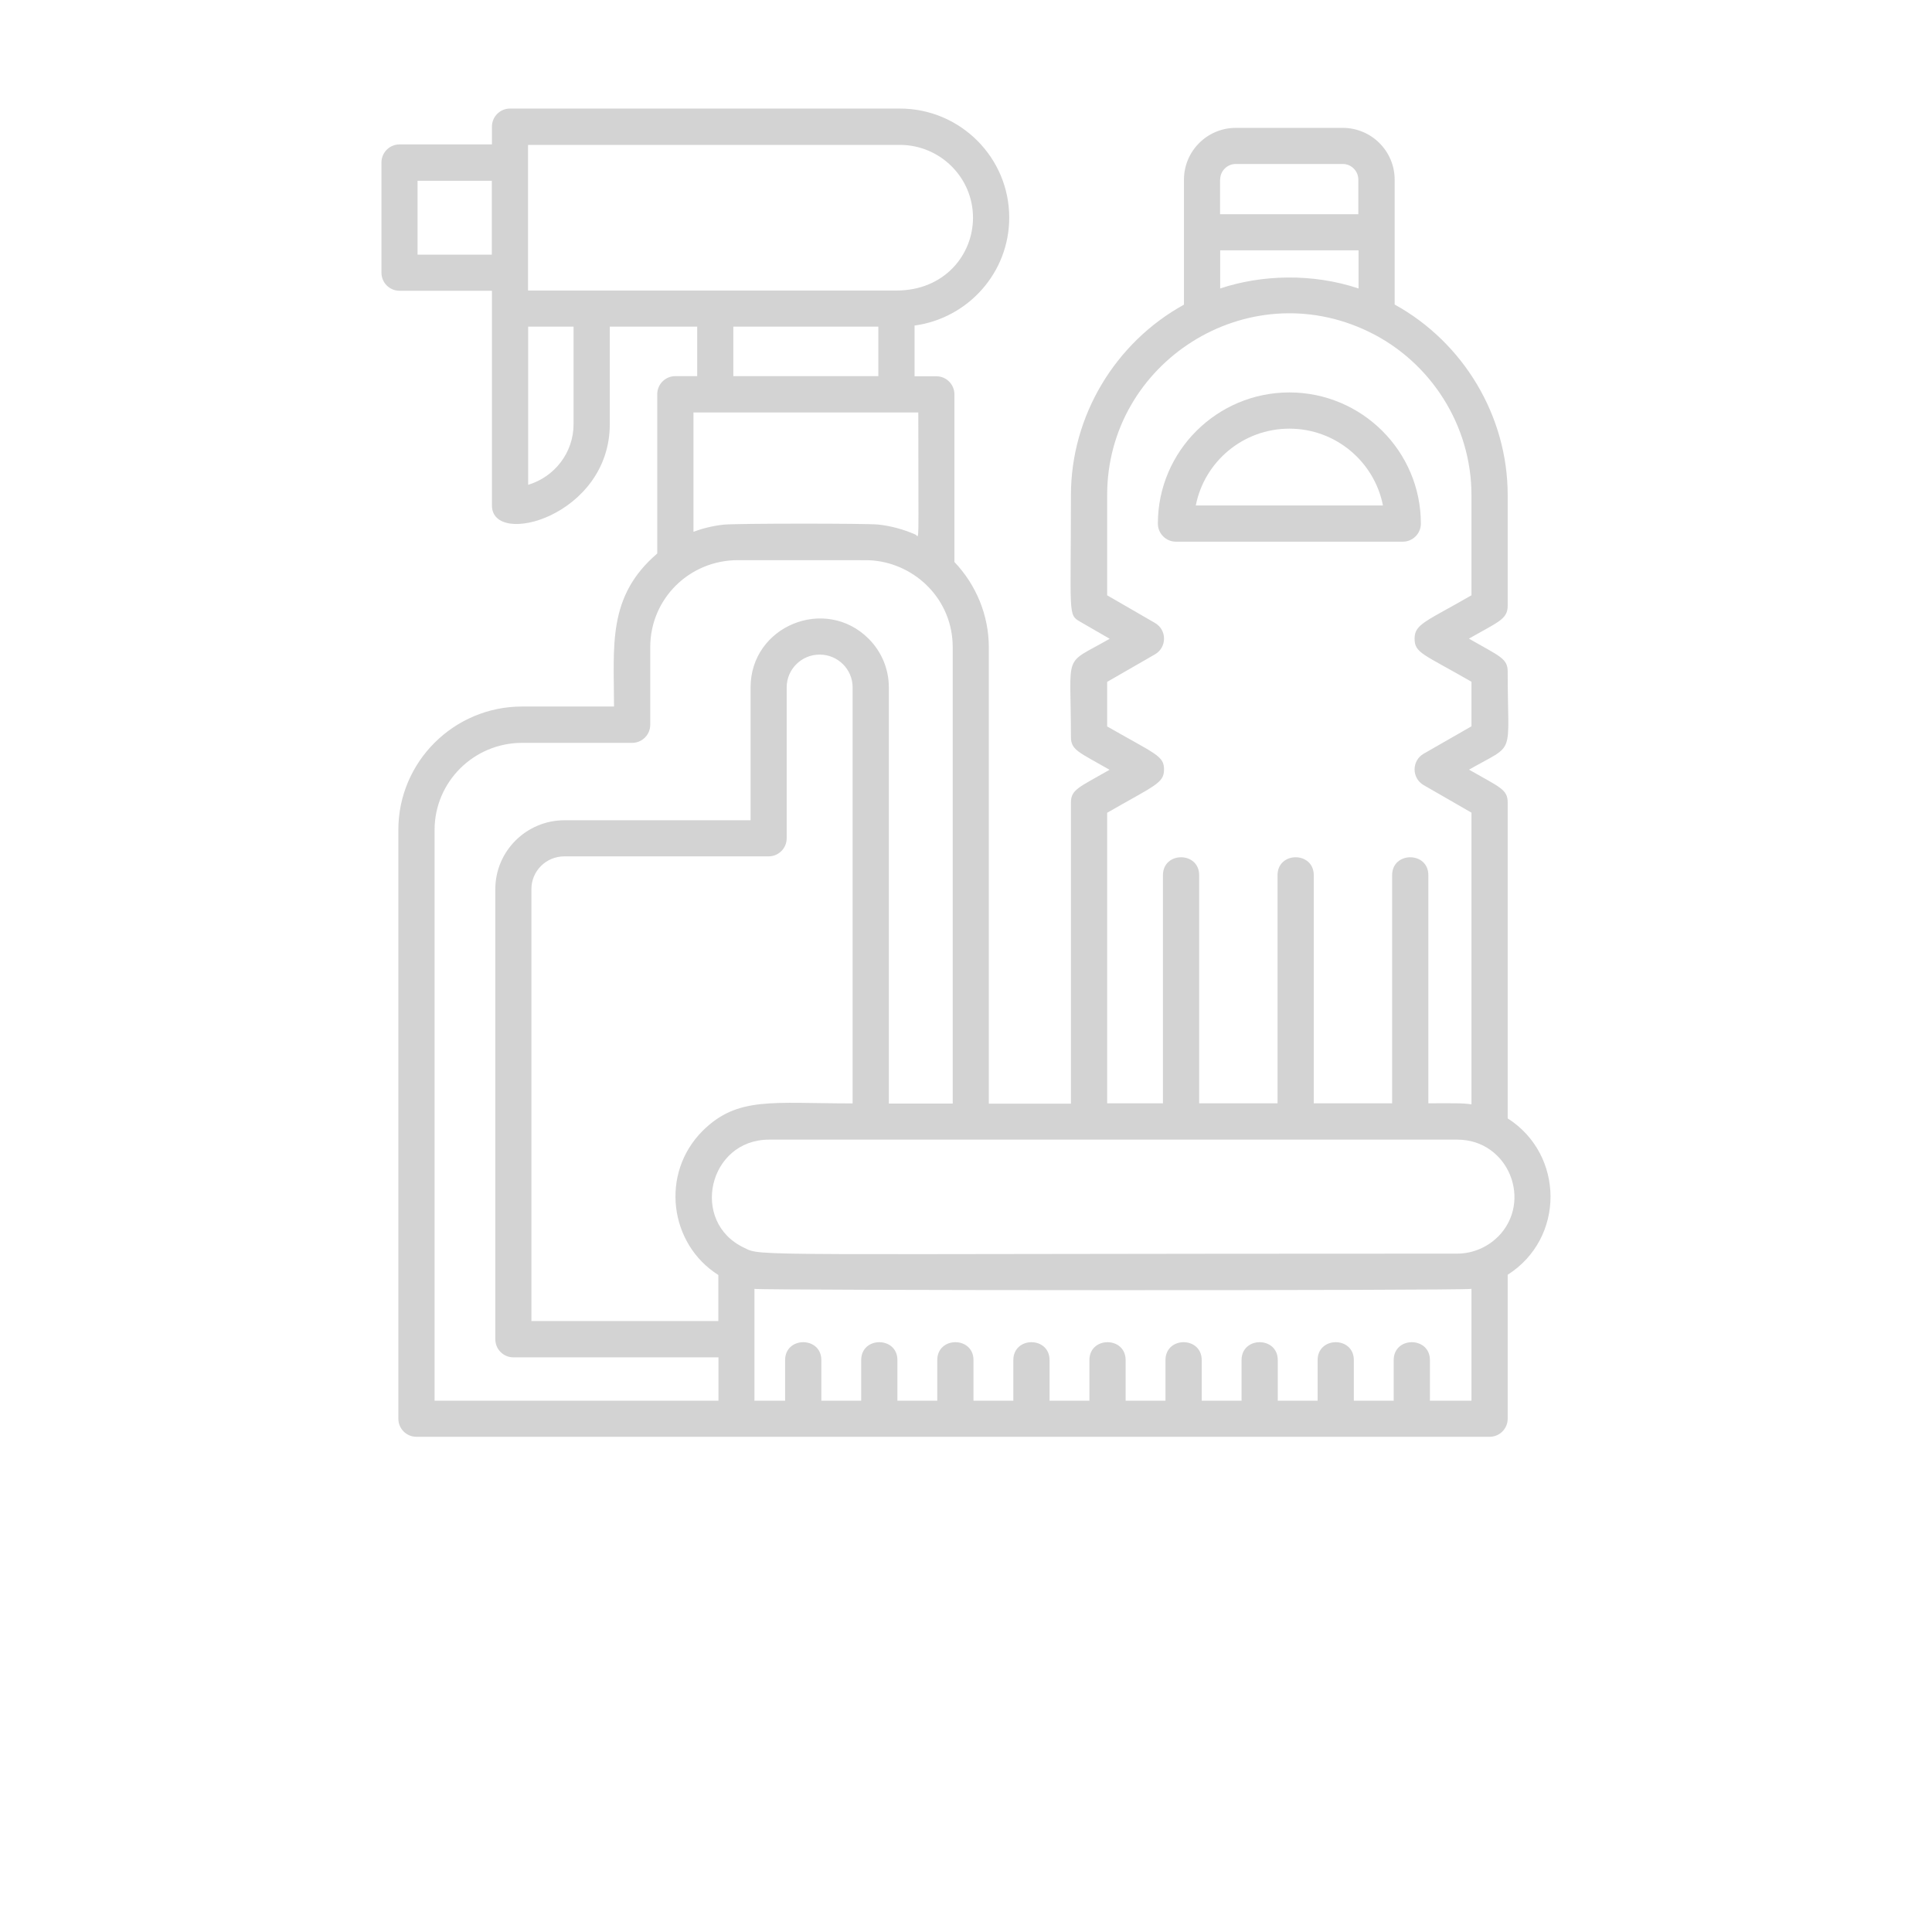
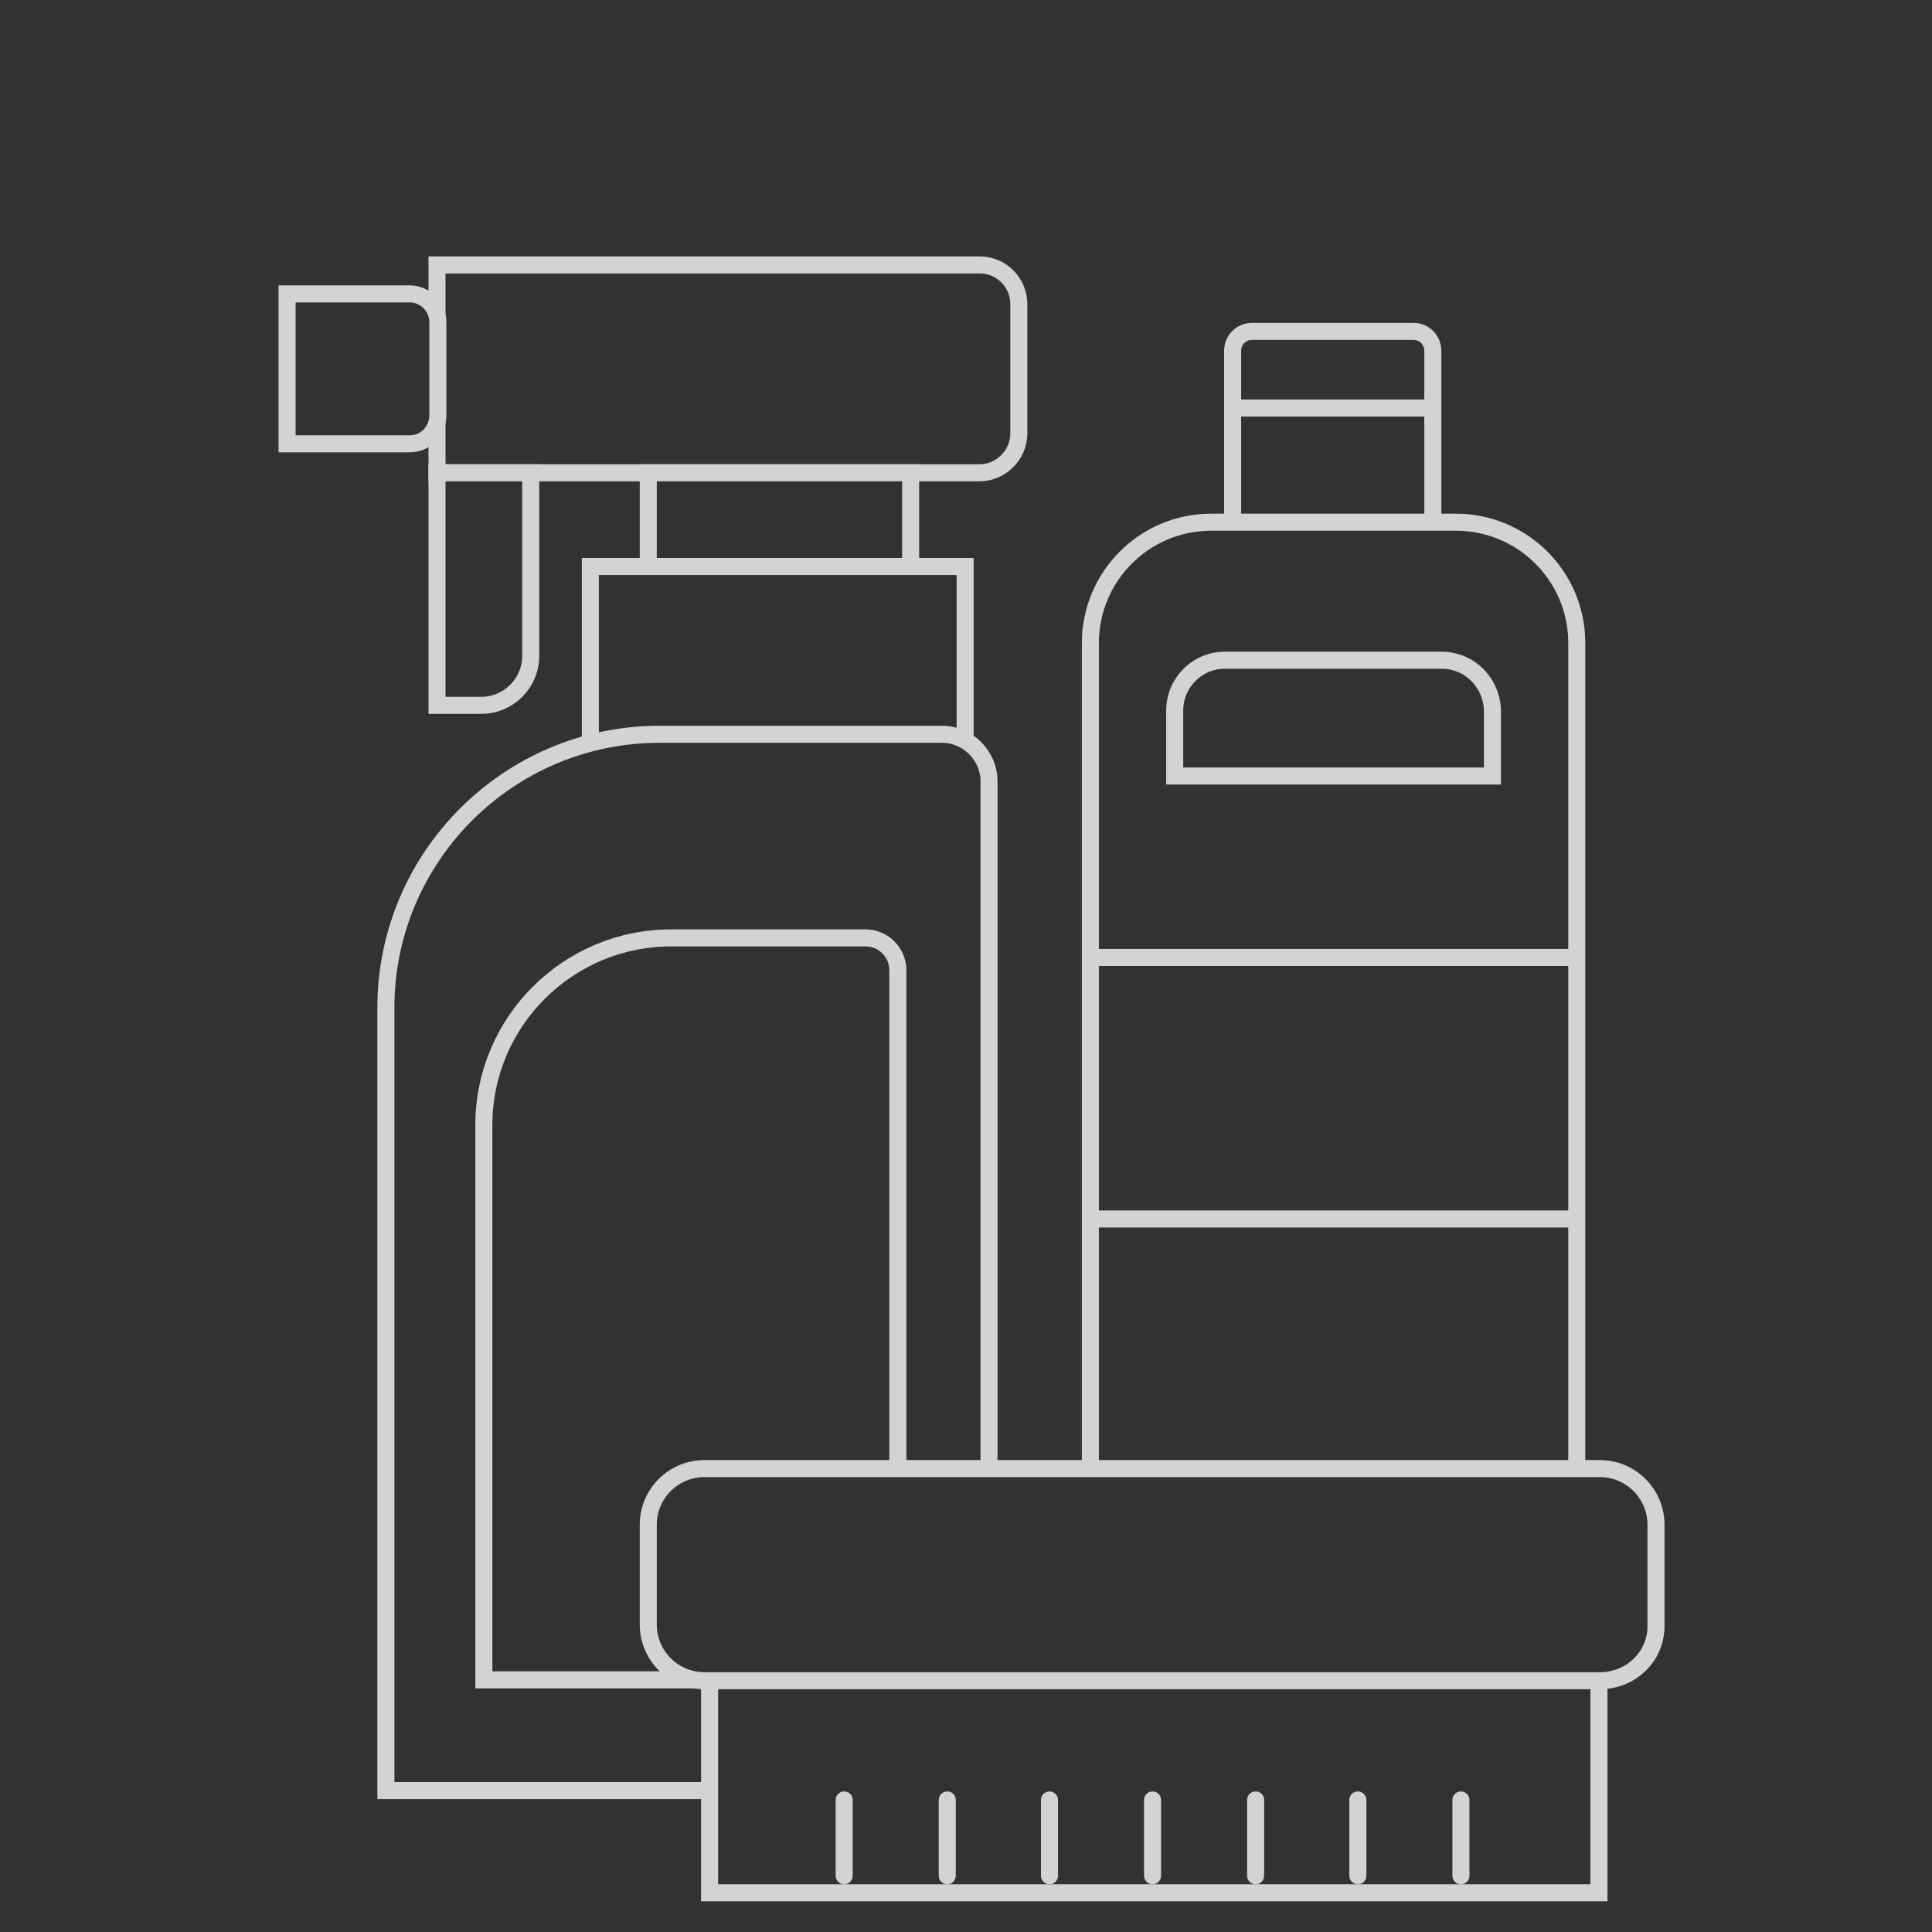
- <svg xmlns="http://www.w3.org/2000/svg" height="140pt" width="140pt" viewBox="0 0 128 160" x="0px" y="0px" style="fill: #d3d3d3;">
-   <path d="M100.17,44.86c.83,0,1.5-.67,1.5-1.5,0-5.99-4.89-10.86-10.89-10.86s-10.89,4.87-10.89,10.86c0,.83,.67,1.5,1.5,1.5h18.79Zm-9.39-9.36c3.84,0,7.04,2.74,7.75,6.36h-15.5c.71-3.62,3.91-6.36,7.75-6.36Z" />
-   <path d="M108.86,92.63v-26.18c0-1.09-.68-1.26-3.2-2.71,3.93-2.26,3.2-.89,3.2-8.13,0-1.09-.67-1.26-3.21-2.72,2.38-1.37,3.21-1.59,3.21-2.72v-9.17c0-6.54-3.65-12.63-9.36-15.78V14.88c0-2.37-1.93-4.29-4.3-4.29h-8.86c-2.37,0-4.29,1.93-4.29,4.29v10.35c-5.71,3.15-9.36,9.23-9.36,15.78,0,9.9-.26,9.89,.75,10.47l2.46,1.42c-3.93,2.26-3.21,.9-3.21,8.14,0,1.09,.68,1.26,3.2,2.71-2.5,1.44-3.2,1.62-3.2,2.71v24.94h-6.8V53.6c0-2.63-1.04-5.16-2.85-7.06v-13.88c0-.83-.67-1.5-1.5-1.5h-1.8v-4.2c4.42-.6,7.84-4.37,7.84-8.94,0-4.98-4.06-9.03-9.06-9.03H26.24c-.83,0-1.5,.67-1.5,1.5v1.47h-7.65c-.83,0-1.5,.67-1.5,1.5v9.12c0,.83,.67,1.5,1.5,1.5h7.65v17.78c0,3.52,9.76,.87,9.76-6.73v-8.08h7.24v4.1h-1.81c-.83,0-1.5,.67-1.5,1.5v13.19c-4.16,3.56-3.58,7.65-3.58,12.67h-7.61c-5.65,0-10.25,4.58-10.25,10.21v48.77c0,.83,.67,1.5,1.5,1.5H107.36c.83,0,1.5-.67,1.5-1.5v-11.92c4.76-3.03,4.7-9.95,0-12.95Zm-3,14.11v9.26h-3.44v-3.36c0-1.98-3-1.98-3,0v3.36h-3.3v-3.36c0-1.98-3-1.98-3,0v3.36h-3.3v-3.36c0-1.98-3-1.98-3,0v3.36h-3.3v-3.36c0-1.98-3-1.98-3,0v3.36h-3.3v-3.36c0-1.98-3-1.98-3,0v3.36h-3.3v-3.36c0-1.98-3-1.98-3,0v3.36h-3.3v-3.36c0-1.98-3-1.98-3,0v3.36h-3.3v-3.36c0-1.98-3-1.98-3,0v3.36h-3.3v-3.36c0-1.98-3-1.98-3,0v3.36h-2.54v-9.26c.85,.13,58.35,.15,59.36,0ZM19.99,68.73c0-3.98,3.25-7.21,7.25-7.21h9.11c.83,0,1.5-.67,1.5-1.5v-6.42c0-4.04,3.27-7.21,7.25-7.21,11.18,0,10.75-.01,11.23,.03,3.53,.33,6.57,3.26,6.57,7.18v37.79h-5.29V56.93c0-1.52-.6-2.96-1.68-4.04-3.59-3.57-9.77-1.05-9.77,4.04v11h-15.41c-3.16,0-5.73,2.56-5.73,5.7v37.28c0,.83,.67,1.5,1.5,1.5h16.98v3.59H19.99v-47.27Zm21.44-24.68v-9.89h18.62c0,11.72,.1,10.26-.24,10.11-1.02-.45-2.1-.73-3.1-.83-.92-.1-11.75-.1-12.79,.01-.93,.1-1.83,.34-2.49,.59Zm-9.93-8.92c0,2.37-1.59,4.37-3.76,5.02v-13.1h3.76v8.08ZM18.58,14.97h6.15v6.12h-6.15v-6.12Zm9.15,9.08V12h30.79c3.34,0,6.06,2.7,6.06,6.03,0,3.08-2.37,6.03-6.34,6.03H27.74Zm17,3h12.01v4.1h-12.01v-4.1Zm9.87,64.33c-6.67,0-9.51-.59-12.4,2.26-3.55,3.54-2.77,9.39,1.29,11.95v3.81h-15.48v-35.78c0-1.49,1.22-2.7,2.73-2.7h16.91c.83,0,1.5-.67,1.5-1.5v-12.5c0-1.49,1.22-2.71,2.73-2.71s2.73,1.22,2.73,2.71v34.46Zm53.43,11.06c-.79,.79-2,1.38-3.35,1.38-59.04,0-57.56,.26-59.04-.48-4.54-2.13-2.97-8.96,2.05-8.96h57c4.24,0,6.29,5.12,3.35,8.06Zm-32.34-35.13c3.92-2.26,4.71-2.44,4.71-3.58s-.68-1.26-4.71-3.57v-3.69l3.96-2.28c1-.58,1-2.02,0-2.6l-3.96-2.29v-8.31c0-10.95,11.57-18.4,21.66-13.52,5.17,2.5,8.51,7.8,8.51,13.52v8.31c-3.72,2.15-4.71,2.37-4.71,3.58s.69,1.26,4.71,3.58v3.69l-3.96,2.27c-1,.58-1,2.02,0,2.6l3.96,2.28v24.16c-.74-.12-1.47-.09-3.57-.09v-18.89c0-1.98-3-1.98-3,0v18.89h-6.49v-18.89c0-1.98-3-1.98-3,0v18.89h-6.49v-18.89c0-1.98-3-1.98-3,0v18.89h-4.62v-24.07Zm9.36-52.44c0-.71,.58-1.29,1.29-1.29h8.86c.71,0,1.29,.58,1.29,1.29v2.87h-11.45v-2.87Zm0,9.02v-3.16h11.46v3.16c-3.8-1.27-8.01-1.15-11.46,0Z" />
+ <svg xmlns="http://www.w3.org/2000/svg" version="1.1" height="140pt" width="140pt" x="0px" y="0px" viewBox="0 0 226.8 226.8" style="enable-background:new 0 0 226.8 226.8;" xml:space="preserve">
+   <style type="text/css">
+ 	.st0{fill:#323232;}
+ 	.st1{fill:#323232;stroke:#D3D3D3;stroke-width:2;stroke-miterlimit:10;}
+ 	.st2{fill:#323232;stroke:#D3D3D3;stroke-width:2;stroke-linecap:round;stroke-miterlimit:10;}
+ </style>
+   <g id="Слой_1">
+ </g>
+   <g id="Слой_2">
+     <rect x="-0.8" class="st0" width="228.2" height="228.2" />
+     <path class="st1" d="M168.2,62.4h-23.5V41.2c0-1.3,1-2.3,2.3-2.3h18.9c1.3,0,2.3,1,2.3,2.3V62.4z" />
+     <path class="st1" d="M185,210.2h-57V75.5c0-7.8,6.3-14.2,14.2-14.2h28.7c7.8,0,14.2,6.3,14.2,14.2V210.2z" />
+     <line class="st1" x1="137.9" y1="172.3" x2="137.9" y2="211.6" />
+     <line class="st1" x1="144.7" y1="47.9" x2="168.2" y2="47.9" />
+     <line class="st1" x1="128" y1="112.4" x2="185" y2="112.4" />
+     <line class="st1" x1="128" y1="143.1" x2="185" y2="143.1" />
+     <line class="st1" x1="156.5" y1="172.3" x2="156.5" y2="211.6" />
+     <line class="st1" x1="175.1" y1="172.3" x2="175.1" y2="211.6" />
+     <path class="st1" d="M169.2,77.5h-25.4c-3.3,0-5.9,2.7-5.9,5.9v7.7h37.3v-7.7C175.1,80.1,172.5,77.5,169.2,77.5z" />
+     <g>
+       <path class="st1" d="M115,55.5H51.3V31.1H115c2.6,0,4.6,2.1,4.6,4.6v15.2C119.6,53.4,117.5,55.5,115,55.5z" />
+       <path class="st1" d="M48.1,52.1H33.7V34.5h14.4c1.8,0,3.3,1.5,3.3,3.3v11.1C51.3,50.7,49.9,52.1,48.1,52.1z" />
+       <path class="st1" d="M56.5,82.8h-5.2V55.5h11V77C62.3,80.2,59.7,82.8,56.5,82.8z" />
+       <rect x="76.1" y="55.5" class="st1" width="30.8" height="11.7" />
+       <rect x="69.3" y="66.5" class="st1" width="44" height="24.7" />
+       <g>
+         <path class="st1" d="M116.1,210.2H45.3v-91.9c0-17.7,14.4-32.1,32.1-32.1h33.2c3,0,5.5,2.5,5.5,5.5V210.2z" />
+       </g>
+       <g>
+         <path class="st1" d="M105.4,197.2H56.8v-65.1c0-12.2,9.9-22,22-22h22.8c2.1,0,3.8,1.7,3.8,3.8V197.2z" />
+       </g>
+     </g>
+     <g>
+       <g>
+         <rect x="83.3" y="195.6" class="st1" width="104.4" height="26.6" />
+         <g>
+           <line class="st2" x1="99.1" y1="220.2" x2="99.1" y2="211.3" />
+           <line class="st2" x1="111.2" y1="220.2" x2="111.2" y2="211.3" />
+           <line class="st2" x1="123.2" y1="220.2" x2="123.2" y2="211.3" />
+           <line class="st2" x1="135.3" y1="220.2" x2="135.3" y2="211.3" />
+           <line class="st2" x1="147.4" y1="220.2" x2="147.4" y2="211.3" />
+           <line class="st2" x1="159.4" y1="220.2" x2="159.4" y2="211.3" />
+           <line class="st2" x1="171.5" y1="220.2" x2="171.5" y2="211.3" />
+         </g>
+       </g>
+       <path class="st1" d="M187.8,197.3H82.7c-3.7,0-6.6-3-6.6-6.6V179c0-3.7,3-6.6,6.6-6.6h105.1c3.7,0,6.6,3,6.6,6.6v11.7    C194.5,194.4,191.5,197.3,187.8,197.3z" />
+     </g>
+   </g>
</svg>
